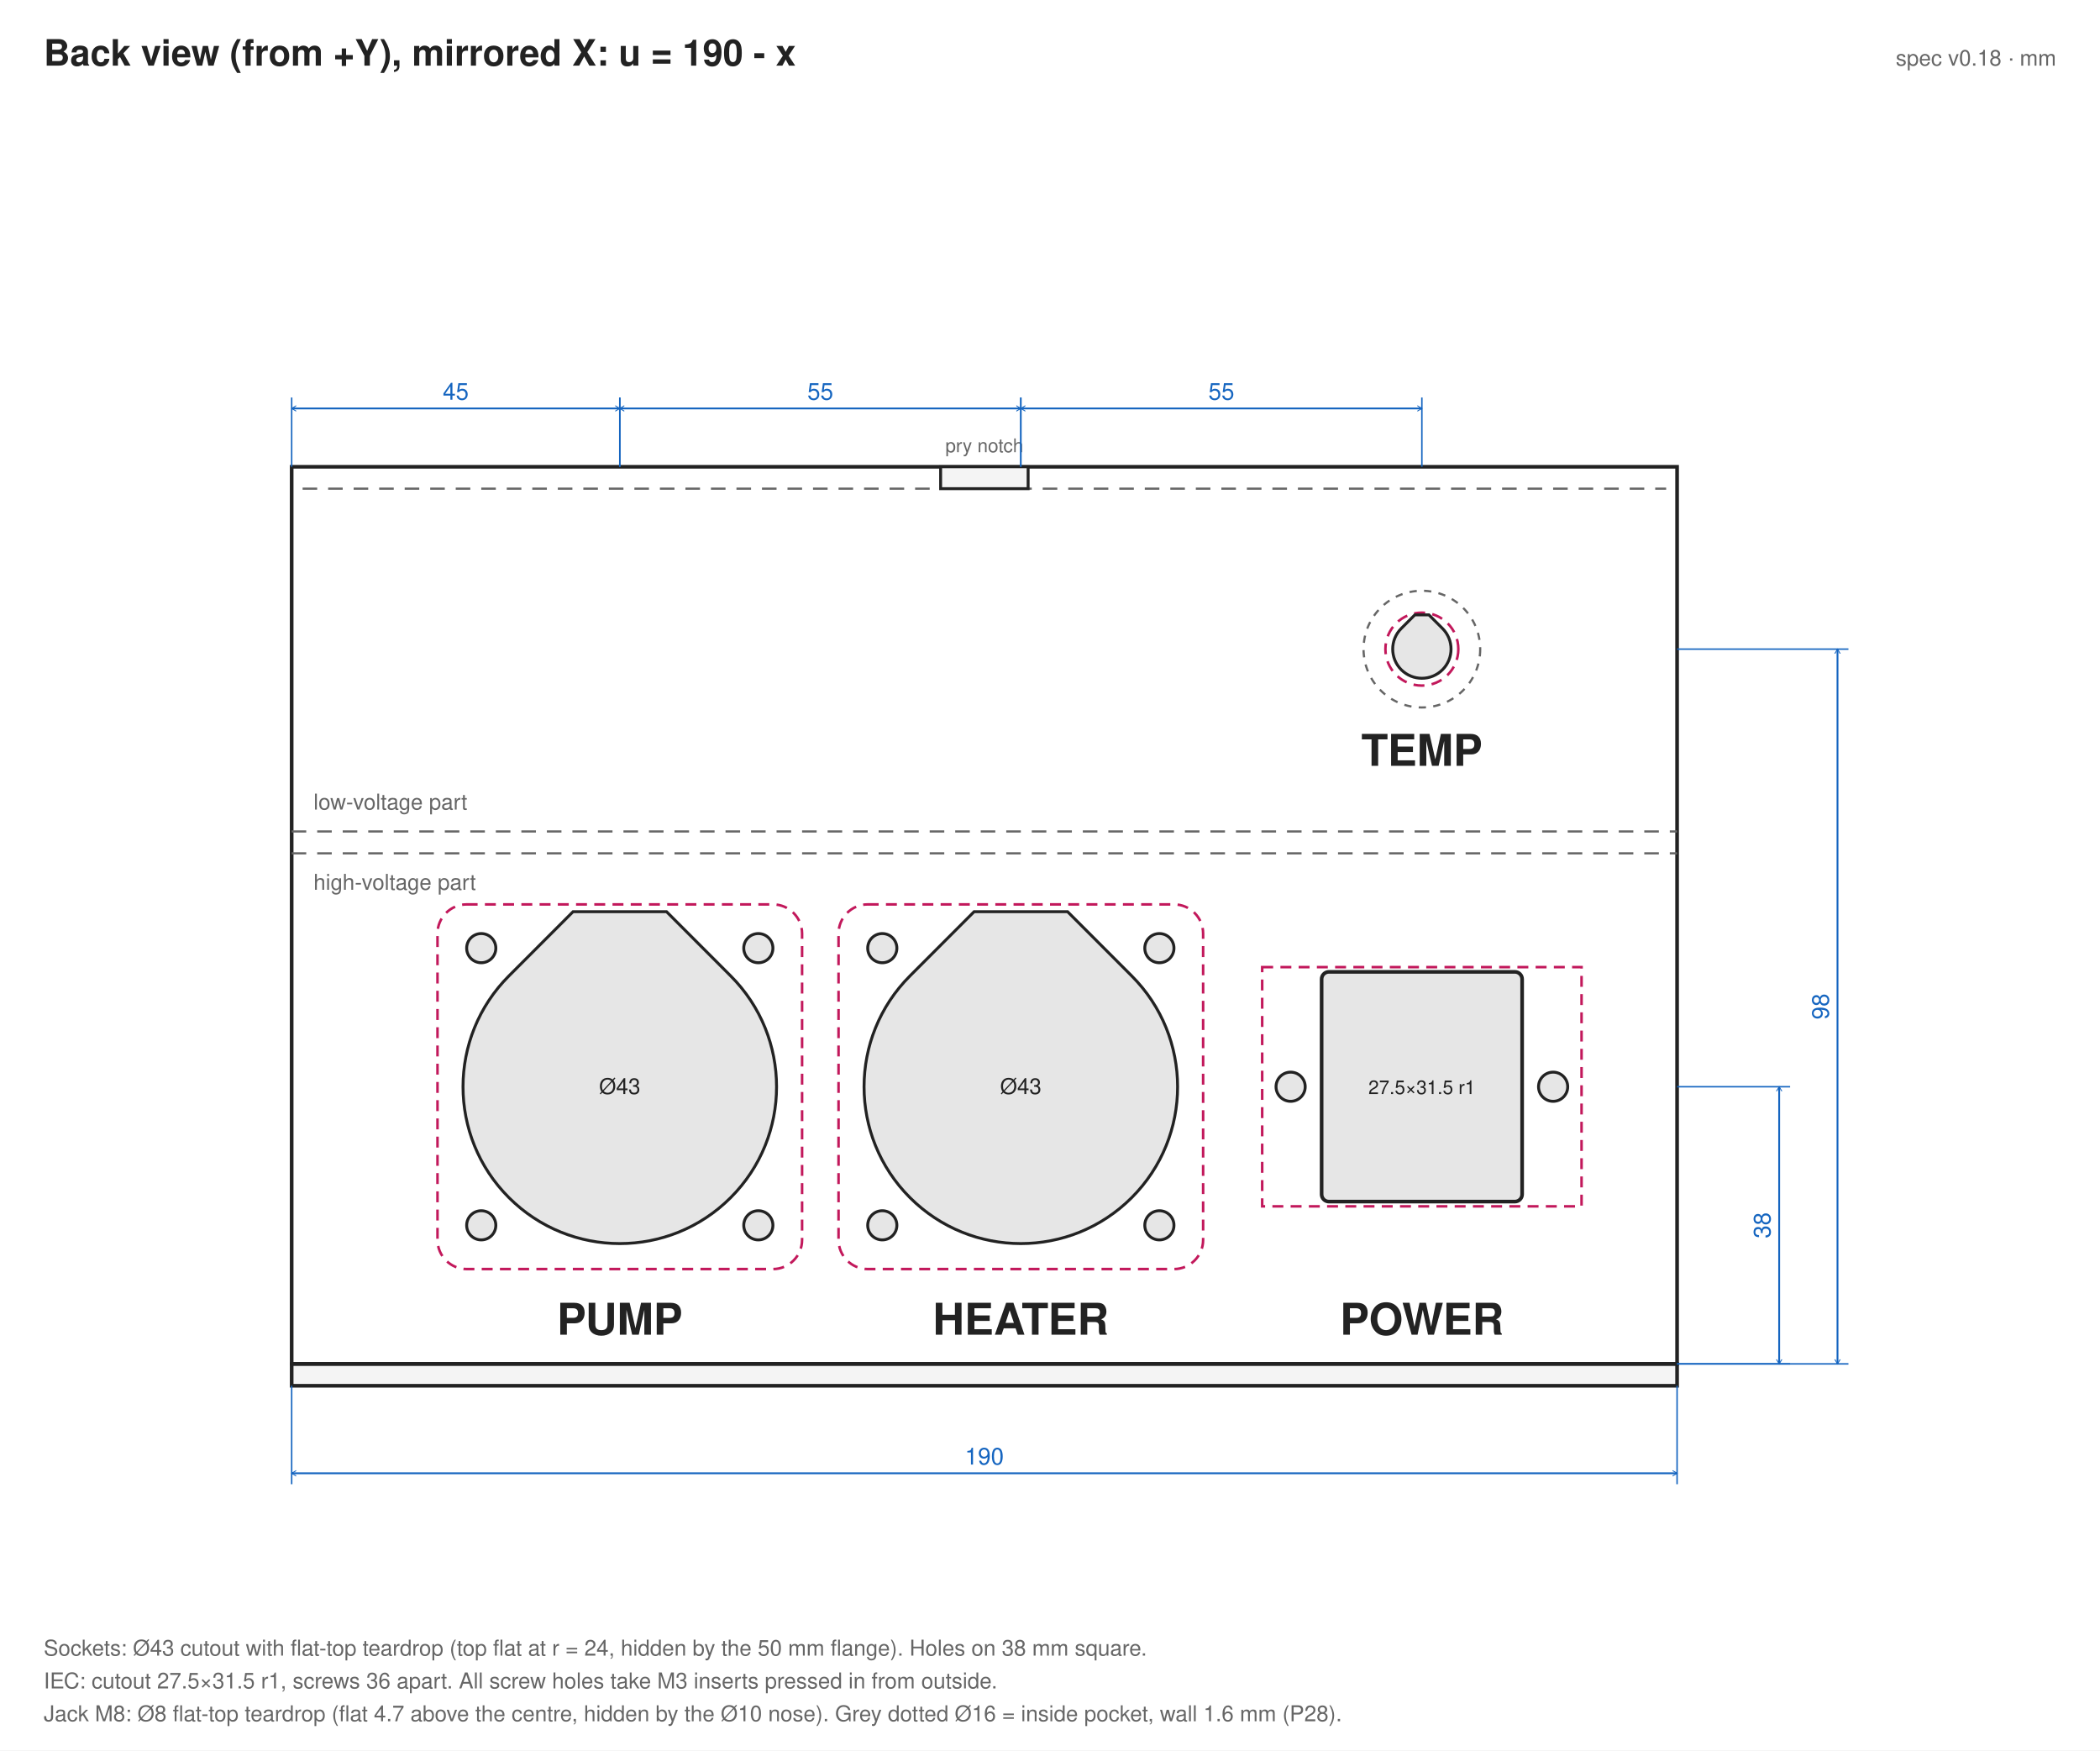
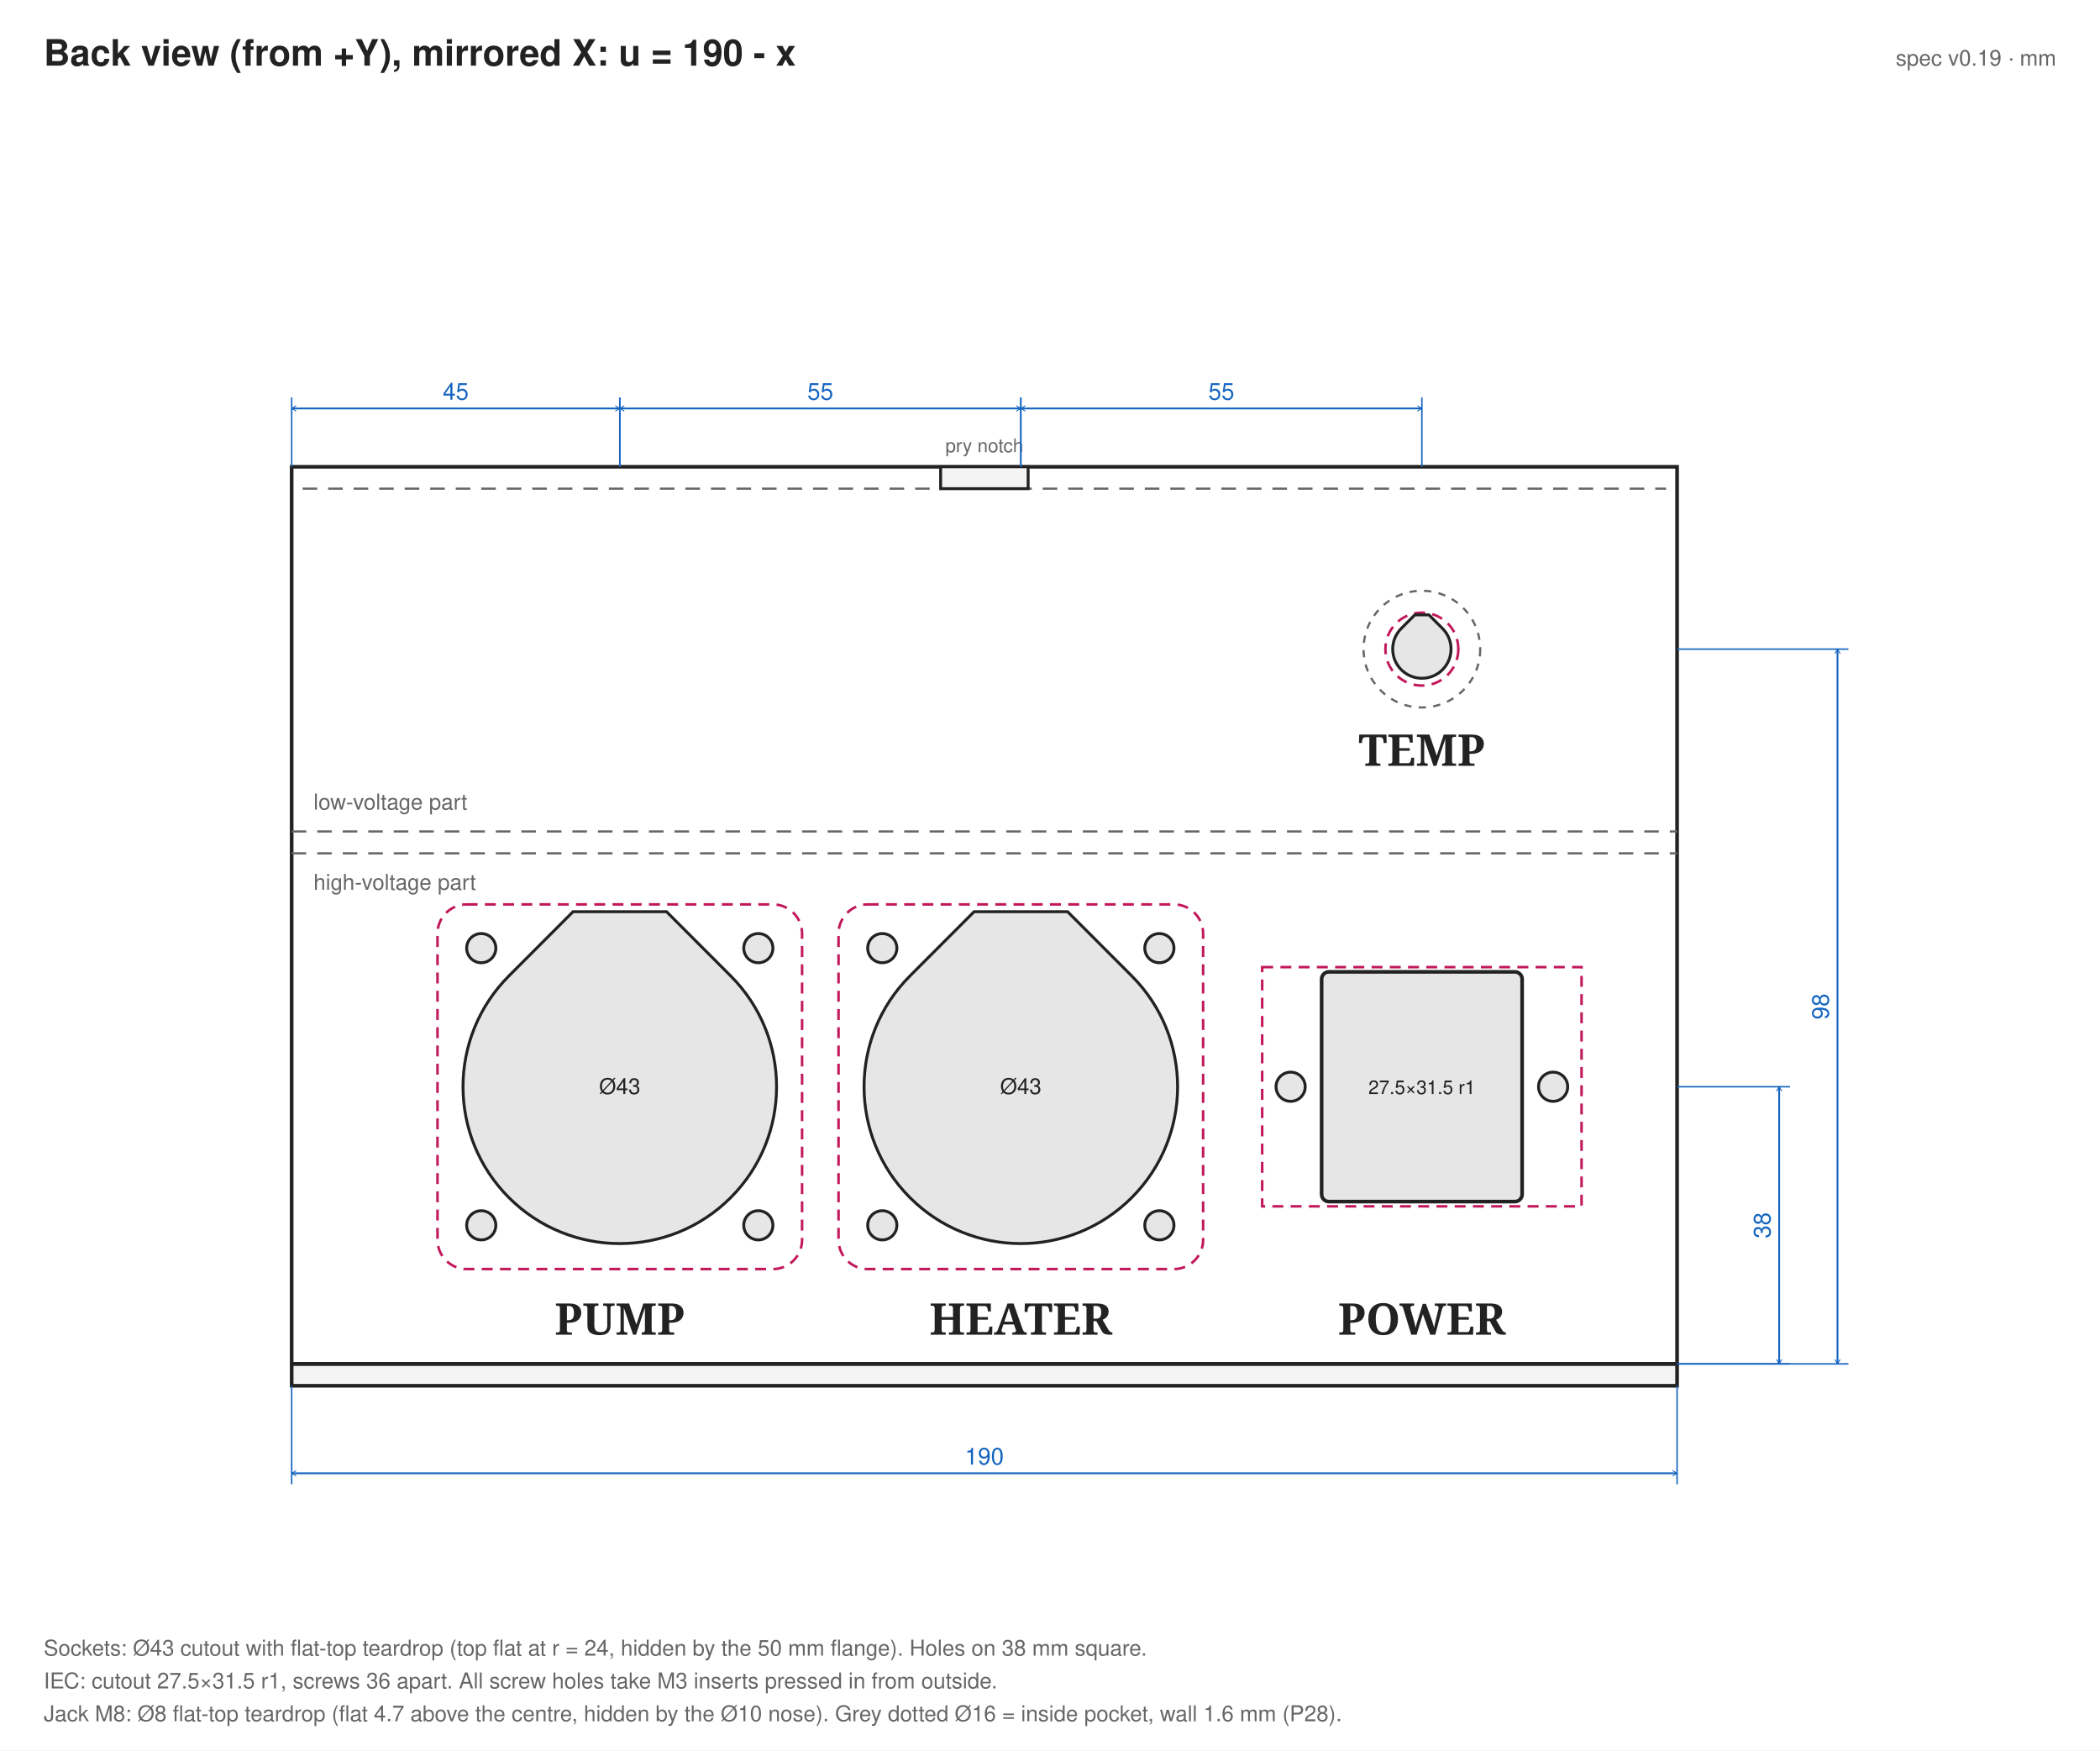
<svg xmlns="http://www.w3.org/2000/svg" width="864" height="720" viewBox="0 0 288.00 240.00">
  <defs>
    <marker id="a" viewBox="0 0 10 10" refX="5" refY="5" markerWidth="5" markerHeight="5" orient="auto-start-reverse">
      <path d="M0,2 L5,5 L0,8" fill="none" stroke="#1565c0" />
    </marker>
  </defs>
  <rect width="100%" height="100%" fill="#fff" />
  <text x="6" y="9" font-size="5" font-weight="bold" font-family="Helvetica, Arial, sans-serif" fill="#222">Back view (from +Y), mirrored X: u = 190 - x</text>
-   <text x="282.00" y="9" font-size="3" text-anchor="end" fill="#666" font-family="Helvetica, Arial, sans-serif">spec v0.18 · mm</text>
+   <text x="282.00" y="9" font-size="3" text-anchor="end" fill="#666" font-family="Helvetica, Arial, sans-serif">spec v0.19 · mm</text>
  <rect x="40.00" y="187.00" width="190.00" height="3.00" rx="0" fill="#f4f4f4" stroke="#222" stroke-width="0.5" />
  <rect x="40.00" y="64.00" width="190.00" height="123.00" rx="0" fill="none" stroke="#222" stroke-width="0.5" />
  <line x1="41.50" y1="67.00" x2="228.50" y2="67.00" stroke="#666" stroke-width="0.3" stroke-dasharray="2 1.5" />
  <rect x="129.00" y="64.00" width="12.00" height="3.00" rx="0" fill="#f4f4f4" stroke="#222" stroke-width="0.4" />
  <text x="135.00" y="62.00" font-size="2.6" fill="#666" text-anchor="middle" font-weight="normal" font-family="Helvetica, Arial, sans-serif">pry notch</text>
  <line x1="40.00" y1="117.00" x2="230.00" y2="117.00" stroke="#666" stroke-width="0.3" stroke-dasharray="2 1.5" />
  <line x1="40.00" y1="114.00" x2="230.00" y2="114.00" stroke="#666" stroke-width="0.3" stroke-dasharray="2 1.5" />
  <text x="43.00" y="111.00" font-size="3" fill="#666" text-anchor="start" font-weight="normal" font-family="Helvetica, Arial, sans-serif">low-voltage part</text>
  <text x="43.00" y="122.00" font-size="3" fill="#666" text-anchor="start" font-weight="normal" font-family="Helvetica, Arial, sans-serif">high-voltage part</text>
  <rect x="173.10" y="132.60" width="43.80" height="32.80" rx="0" fill="none" stroke="#c2185b" stroke-width="0.35" stroke-dasharray="1.5 1" />
  <rect x="181.25" y="133.25" width="27.50" height="31.50" rx="1" fill="#e6e6e6" stroke="#222" stroke-width="0.5" />
  <circle cx="177.00" cy="149.00" r="2" fill="#e6e6e6" stroke="#222" stroke-width="0.4" />
  <circle cx="213.00" cy="149.00" r="2" fill="#e6e6e6" stroke="#222" stroke-width="0.4" />
  <text x="195.00" y="150.00" font-size="2.6" fill="#222" text-anchor="middle" font-weight="normal" font-family="Helvetica, Arial, sans-serif">27.5×31.5 r1</text>
-   <text x="195.00" y="183.00" font-size="6" fill="#222" text-anchor="middle" font-weight="bold" font-family="Helvetica, Arial, sans-serif">POWER</text>
+   <text x="195.00" y="183.00" font-size="6" fill="#222" text-anchor="middle" font-weight="bold" font-family="'Zilla Slab', Rockwell, serif">POWER</text>
  <rect x="115.00" y="124.00" width="50.00" height="50.00" rx="4" fill="none" stroke="#c2185b" stroke-width="0.35" stroke-dasharray="1.5 1" />
  <path d="M124.80,133.80 L133.59,125.00 L146.41,125.00 L155.20,133.80 A21.5,21.5 0 1 1 124.80,133.80 Z" fill="#e6e6e6" stroke="#222" stroke-width="0.4" />
  <circle cx="121.00" cy="168.00" r="2" fill="#e6e6e6" stroke="#222" stroke-width="0.4" />
  <circle cx="121.00" cy="130.00" r="2" fill="#e6e6e6" stroke="#222" stroke-width="0.4" />
  <circle cx="159.00" cy="168.00" r="2" fill="#e6e6e6" stroke="#222" stroke-width="0.4" />
  <circle cx="159.00" cy="130.00" r="2" fill="#e6e6e6" stroke="#222" stroke-width="0.4" />
  <text x="140.00" y="150.00" font-size="3" fill="#222" text-anchor="middle" font-weight="normal" font-family="Helvetica, Arial, sans-serif">Ø43</text>
-   <text x="140.00" y="183.00" font-size="6" fill="#222" text-anchor="middle" font-weight="bold" font-family="Helvetica, Arial, sans-serif">HEATER</text>
+   <text x="140.00" y="183.00" font-size="6" fill="#222" text-anchor="middle" font-weight="bold" font-family="'Zilla Slab', Rockwell, serif">HEATER</text>
  <rect x="60.00" y="124.00" width="50.00" height="50.00" rx="4" fill="none" stroke="#c2185b" stroke-width="0.35" stroke-dasharray="1.5 1" />
  <path d="M69.80,133.80 L78.59,125.00 L91.41,125.00 L100.20,133.80 A21.5,21.5 0 1 1 69.80,133.80 Z" fill="#e6e6e6" stroke="#222" stroke-width="0.4" />
  <circle cx="66.00" cy="168.00" r="2" fill="#e6e6e6" stroke="#222" stroke-width="0.4" />
  <circle cx="66.00" cy="130.00" r="2" fill="#e6e6e6" stroke="#222" stroke-width="0.4" />
  <circle cx="104.00" cy="168.00" r="2" fill="#e6e6e6" stroke="#222" stroke-width="0.4" />
  <circle cx="104.00" cy="130.00" r="2" fill="#e6e6e6" stroke="#222" stroke-width="0.4" />
  <text x="85.00" y="150.00" font-size="3" fill="#222" text-anchor="middle" font-weight="normal" font-family="Helvetica, Arial, sans-serif">Ø43</text>
-   <text x="85.00" y="183.00" font-size="6" fill="#222" text-anchor="middle" font-weight="bold" font-family="Helvetica, Arial, sans-serif">PUMP</text>
+   <text x="85.00" y="183.00" font-size="6" fill="#222" text-anchor="middle" font-weight="bold" font-family="'Zilla Slab', Rockwell, serif">PUMP</text>
  <circle cx="195.00" cy="89.00" r="8.0" fill="none" stroke="#666" stroke-width="0.3" stroke-dasharray="1 1" />
  <circle cx="195.00" cy="89.00" r="5.0" fill="none" stroke="#c2185b" stroke-width="0.35" stroke-dasharray="1.5 1" />
  <path d="M192.17,86.17 L194.04,84.30 L195.96,84.30 L197.83,86.17 A4.0,4.0 0 1 1 192.17,86.17 Z" fill="#e6e6e6" stroke="#222" stroke-width="0.4" />
-   <text x="195.00" y="105.00" font-size="6" fill="#222" text-anchor="middle" font-weight="bold" font-family="Helvetica, Arial, sans-serif">TEMP</text>
+   <text x="195.00" y="105.00" font-size="6" fill="#222" text-anchor="middle" font-weight="bold" font-family="'Zilla Slab', Rockwell, serif">TEMP</text>
  <line x1="40.00" y1="190.00" x2="40.00" y2="203.50" stroke="#1565c0" stroke-width="0.2" />
  <line x1="230.00" y1="190.00" x2="230.00" y2="203.50" stroke="#1565c0" stroke-width="0.2" />
  <line x1="40.00" y1="202.00" x2="230.00" y2="202.00" stroke="#1565c0" stroke-width="0.25" marker-start="url(#a)" marker-end="url(#a)" />
  <text x="135.00" y="200.80" font-size="3.2" fill="#1565c0" text-anchor="middle" font-weight="normal" font-family="Helvetica, Arial, sans-serif">190</text>
  <line x1="40.00" y1="64.00" x2="40.00" y2="54.50" stroke="#1565c0" stroke-width="0.2" />
  <line x1="85.00" y1="64.00" x2="85.00" y2="54.50" stroke="#1565c0" stroke-width="0.2" />
  <line x1="40.00" y1="56.00" x2="85.00" y2="56.00" stroke="#1565c0" stroke-width="0.25" marker-start="url(#a)" marker-end="url(#a)" />
  <text x="62.50" y="54.80" font-size="3.2" fill="#1565c0" text-anchor="middle" font-weight="normal" font-family="Helvetica, Arial, sans-serif">45</text>
  <line x1="85.00" y1="64.00" x2="85.00" y2="54.50" stroke="#1565c0" stroke-width="0.2" />
  <line x1="140.00" y1="64.00" x2="140.00" y2="54.50" stroke="#1565c0" stroke-width="0.2" />
  <line x1="85.00" y1="56.00" x2="140.00" y2="56.00" stroke="#1565c0" stroke-width="0.25" marker-start="url(#a)" marker-end="url(#a)" />
  <text x="112.50" y="54.80" font-size="3.2" fill="#1565c0" text-anchor="middle" font-weight="normal" font-family="Helvetica, Arial, sans-serif">55</text>
  <line x1="140.00" y1="64.00" x2="140.00" y2="54.50" stroke="#1565c0" stroke-width="0.2" />
  <line x1="195.00" y1="64.00" x2="195.00" y2="54.50" stroke="#1565c0" stroke-width="0.2" />
  <line x1="140.00" y1="56.00" x2="195.00" y2="56.00" stroke="#1565c0" stroke-width="0.25" marker-start="url(#a)" marker-end="url(#a)" />
  <text x="167.50" y="54.80" font-size="3.2" fill="#1565c0" text-anchor="middle" font-weight="normal" font-family="Helvetica, Arial, sans-serif">55</text>
  <line x1="230.00" y1="187.00" x2="245.50" y2="187.00" stroke="#1565c0" stroke-width="0.2" />
  <line x1="230.00" y1="149.00" x2="245.50" y2="149.00" stroke="#1565c0" stroke-width="0.2" />
  <line x1="244.00" y1="187.00" x2="244.00" y2="149.00" stroke="#1565c0" stroke-width="0.25" marker-start="url(#a)" marker-end="url(#a)" />
  <text x="242.80" y="168.00" font-size="3.2" fill="#1565c0" text-anchor="middle" font-weight="normal" font-family="Helvetica, Arial, sans-serif" transform="rotate(-90 242.80 168.00)">38</text>
  <line x1="230.00" y1="187.00" x2="253.50" y2="187.00" stroke="#1565c0" stroke-width="0.2" />
  <line x1="230.00" y1="89.00" x2="253.50" y2="89.00" stroke="#1565c0" stroke-width="0.2" />
  <line x1="252.00" y1="187.00" x2="252.00" y2="89.00" stroke="#1565c0" stroke-width="0.25" marker-start="url(#a)" marker-end="url(#a)" />
  <text x="250.80" y="138.00" font-size="3.2" fill="#1565c0" text-anchor="middle" font-weight="normal" font-family="Helvetica, Arial, sans-serif" transform="rotate(-90 250.80 138.00)">98</text>
  <text x="6" y="236.00" font-size="3" fill="#666" font-family="Helvetica, Arial, sans-serif">Jack M8: Ø8 flat-top teardrop (flat 4.7 above the centre, hidden by the Ø10 nose). Grey dotted Ø16 = inside pocket, wall 1.6 mm (P28).</text>
  <text x="6" y="231.50" font-size="3" fill="#666" font-family="Helvetica, Arial, sans-serif">IEC: cutout 27.5×31.5 r1, screws 36 apart. All screw holes take M3 inserts pressed in from outside.</text>
  <text x="6" y="227.00" font-size="3" fill="#666" font-family="Helvetica, Arial, sans-serif">Sockets: Ø43 cutout with flat-top teardrop (top flat at r = 24, hidden by the 50 mm flange). Holes on 38 mm square.</text>
</svg>
